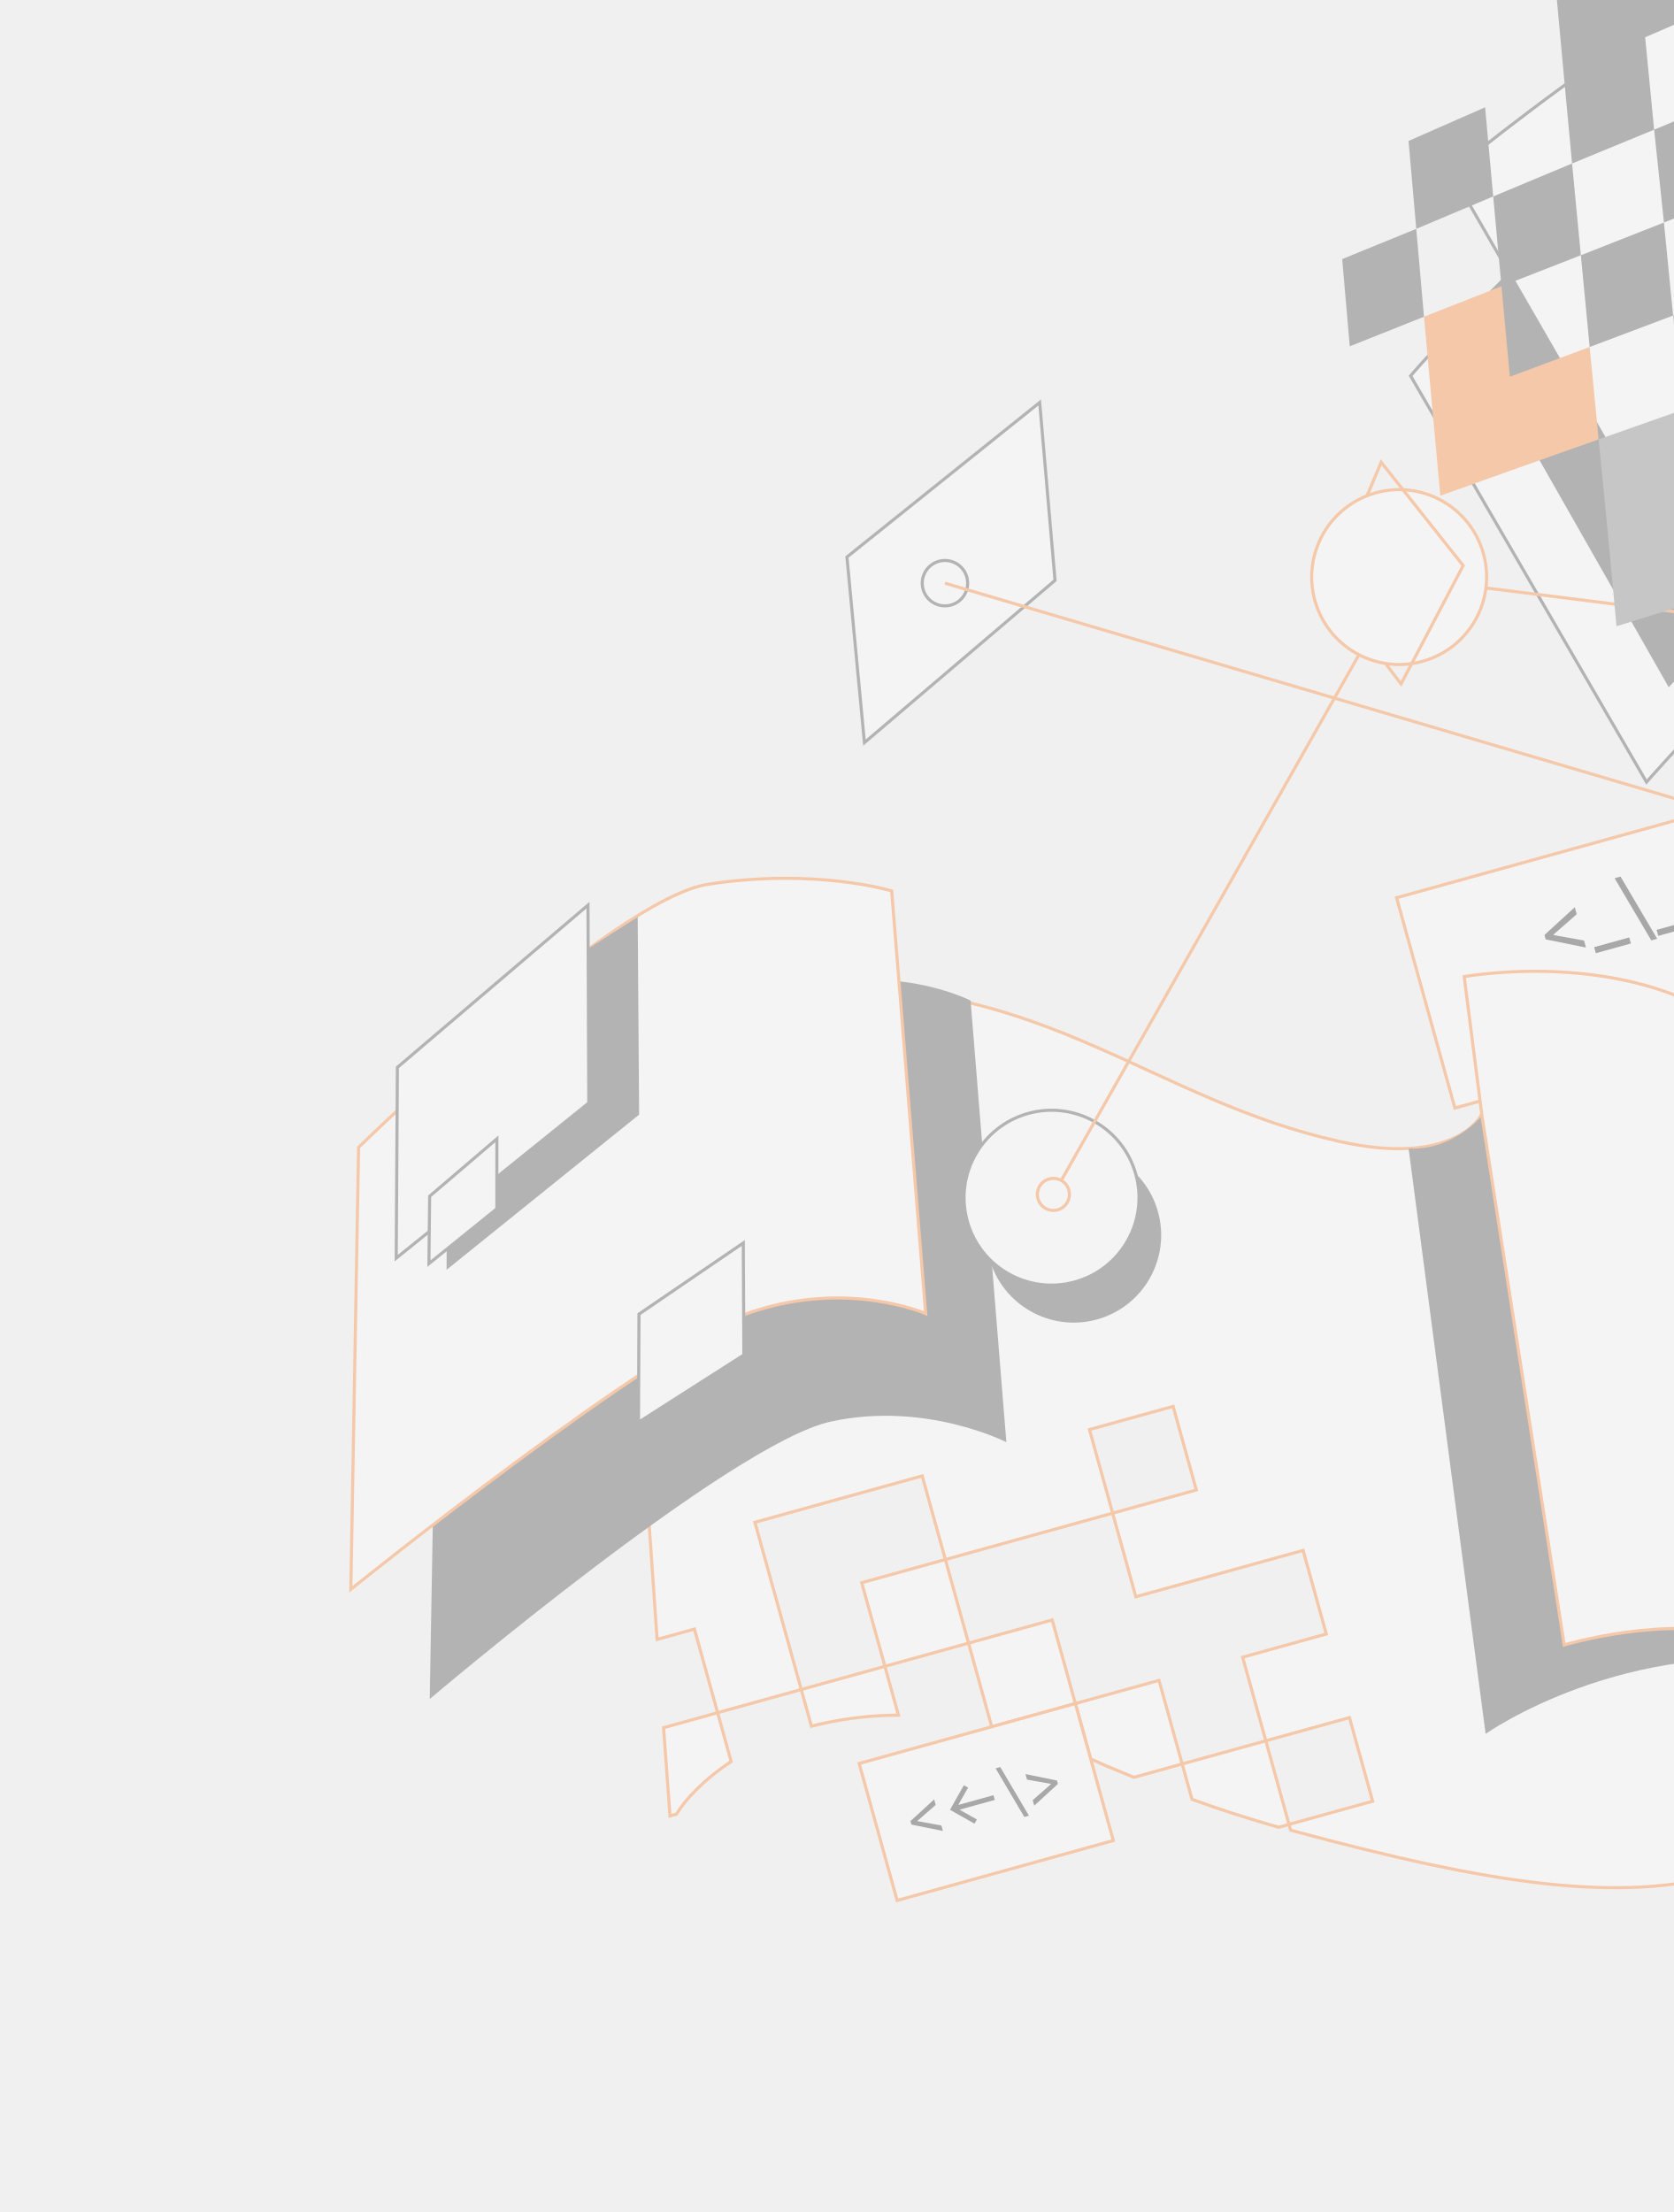
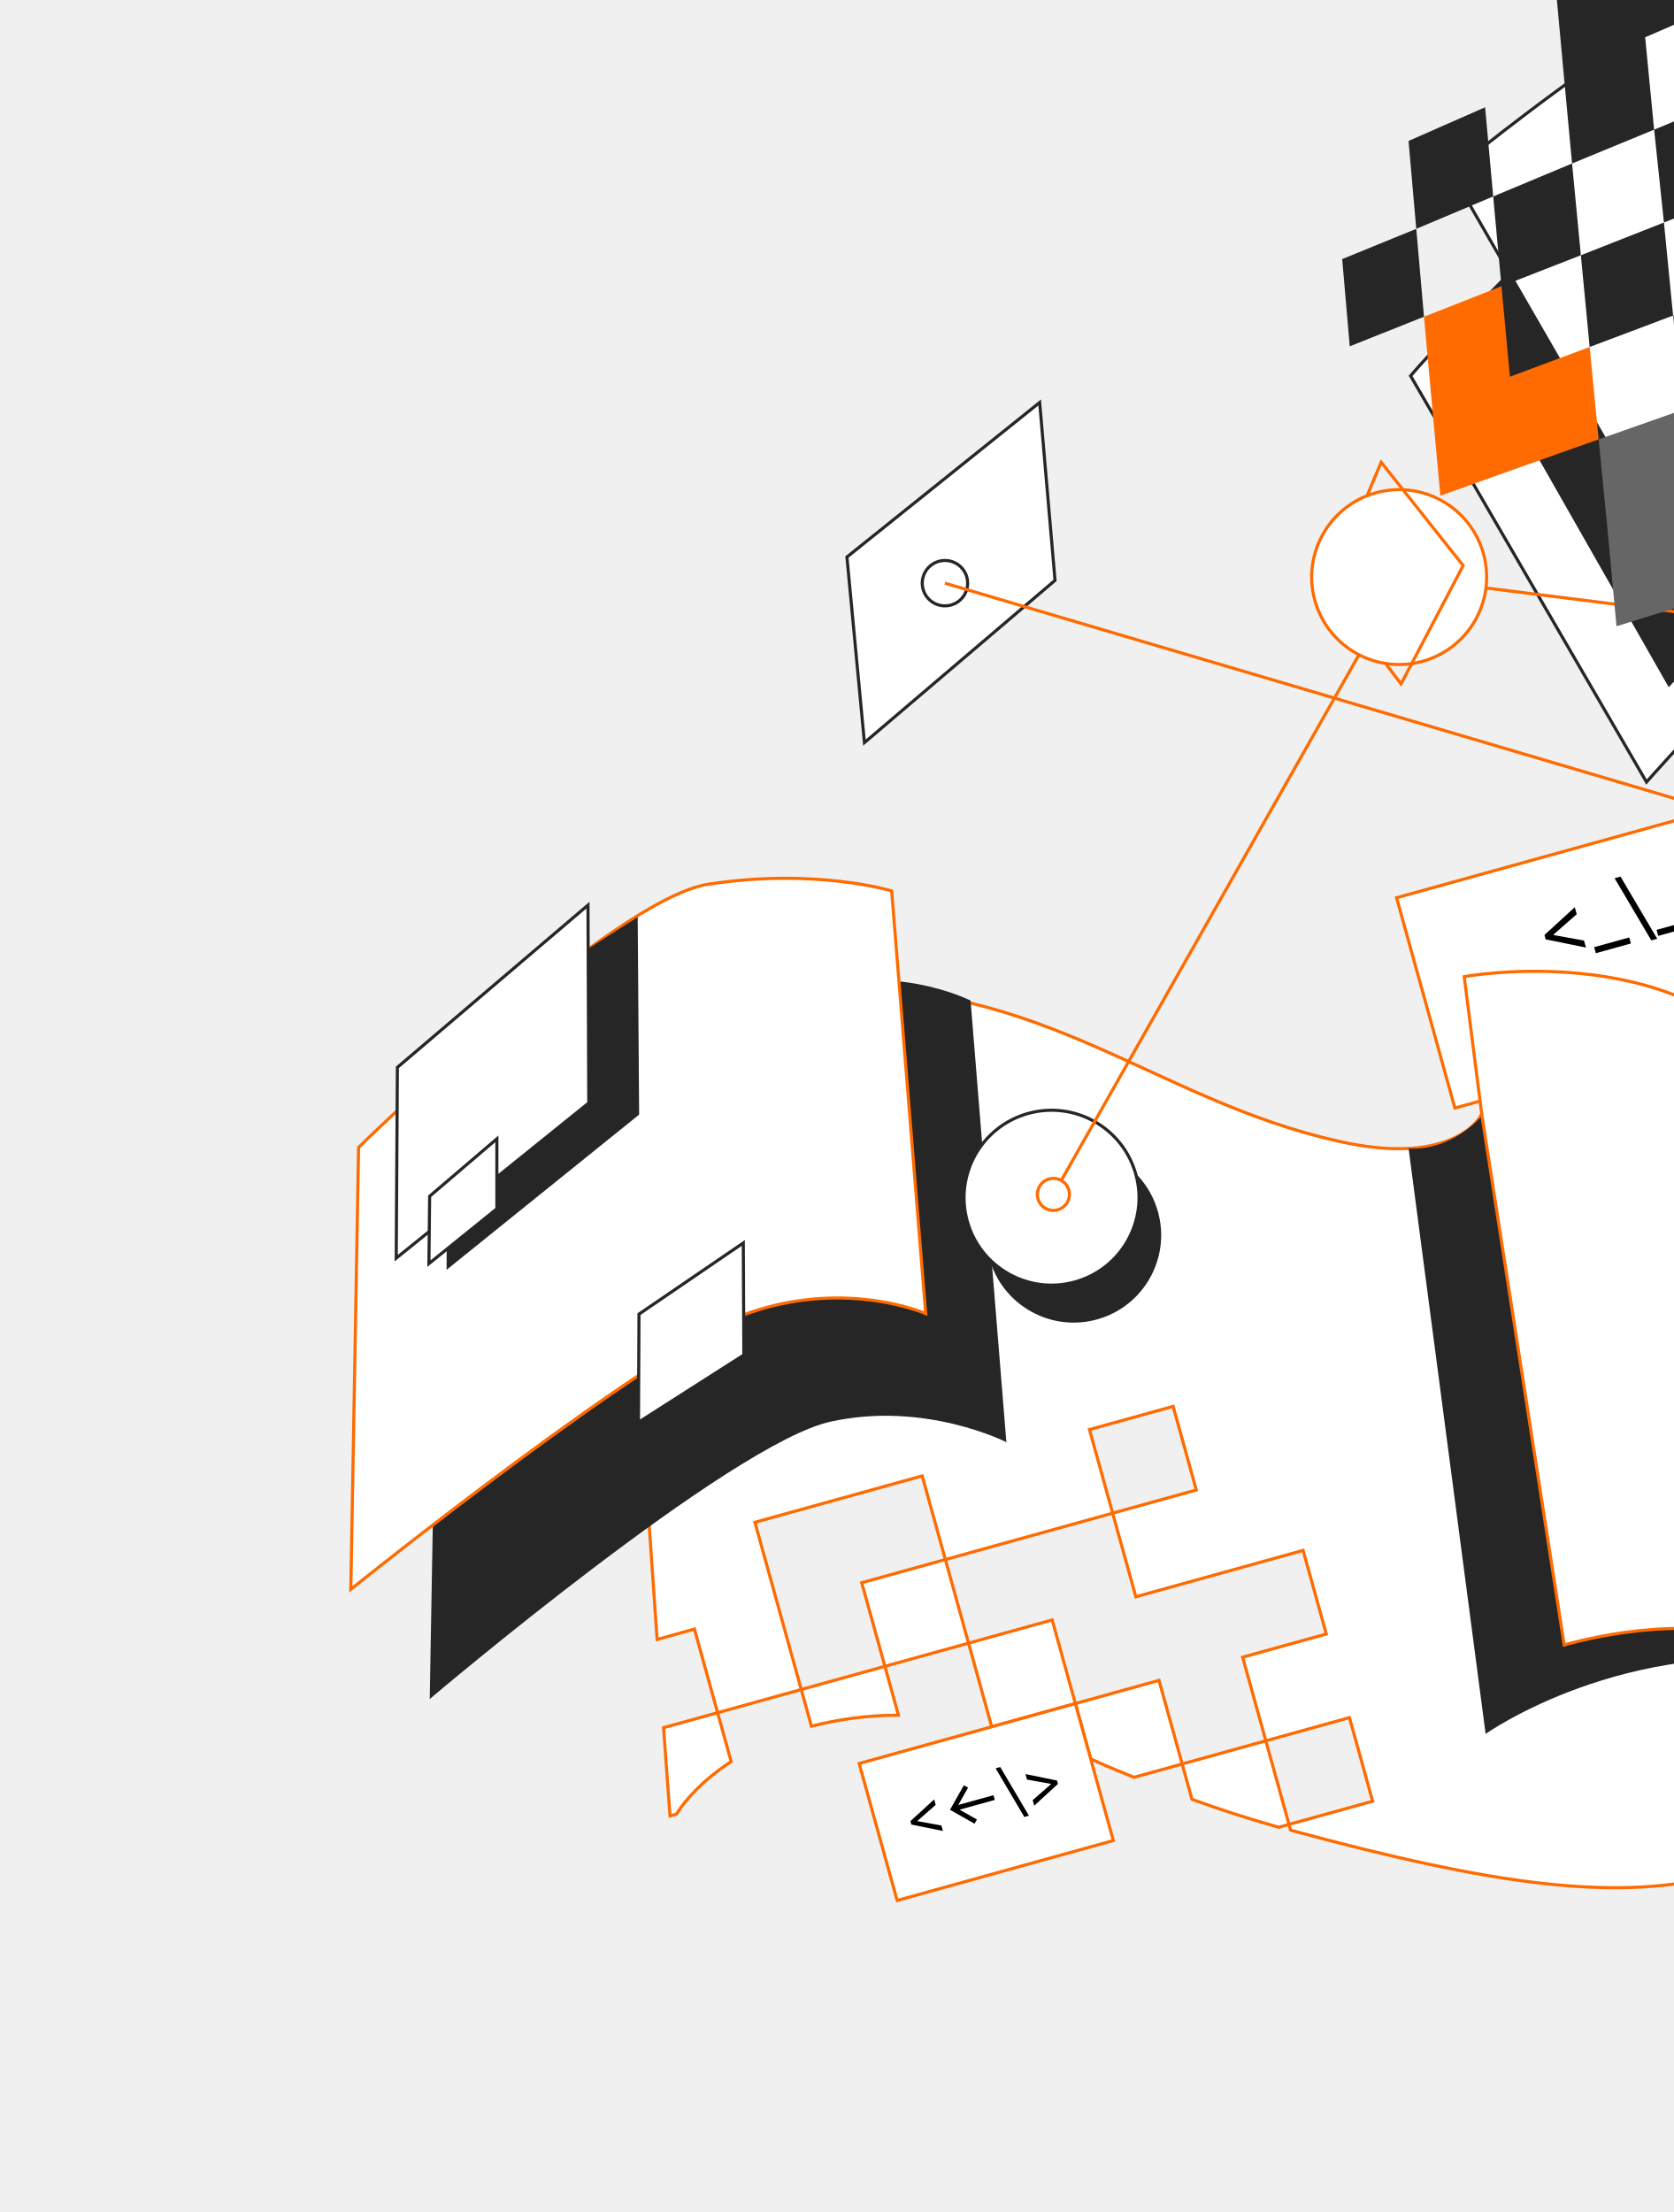
- <svg xmlns="http://www.w3.org/2000/svg" width="662" height="875" viewBox="0 0 662 875" fill="none" opacity="0.3">
+ <svg xmlns="http://www.w3.org/2000/svg" width="662" height="875" viewBox="0 0 662 875" fill="none" opacity="1">
  <g clip-path="url(#clip0_34_1280)">
    <path d="M766.504 80.196L821.439 169.616C821.439 169.616 788.332 185.641 741.498 221.36C701.709 251.839 651.326 309.362 651.326 309.362L558 148.674C558 148.674 599.683 99.316 661.619 57.767C718.888 19.155 730.804 21.605 730.804 21.605L766.504 80.196Z" fill="white" stroke="#262626" stroke-width="1.223" stroke-miterlimit="10" />
    <path d="M577.835 127.287L660.117 271.86C660.117 271.86 687.606 241.503 717.963 215.556C770.345 171.177 810.621 152.343 810.621 152.343L730.479 21.421C730.804 21.605 657.587 40.256 577.835 127.287Z" fill="#262626" />
    <path d="M989.606 104.922C989.606 104.922 945.76 71.326 854.904 104.455C764.047 137.583 665.378 226.57 665.378 226.57L574.1 68.328C574.1 68.328 698.652 -36.052 782.371 -52.409C850.212 -65.734 885.727 -47.362 885.727 -47.362L989.606 104.922Z" fill="white" stroke="#262626" stroke-width="1.223" stroke-miterlimit="10" />
    <path d="M969.056 34.736L859.587 266.702L553.478 228.275" stroke="#FF6B00" stroke-width="1.223" stroke-miterlimit="10" />
    <path d="M552.459 355.12L719.936 308.699L742.994 391.887L575.517 438.309L552.459 355.12Z" fill="white" stroke="#FF6B00" stroke-width="1.223" stroke-miterlimit="10" />
    <path d="M467.644 697.776L448.554 703.067C443.565 700.889 438.392 699.036 433.332 696.603C432.682 696.235 432.103 696.122 431.453 695.754L425.388 673.876L458.477 664.704L467.644 697.776Z" fill="white" stroke="#FF6B00" stroke-width="1.223" stroke-miterlimit="10" />
    <path d="M509.898 721.677L542.986 712.505L533.819 679.433L500.731 688.605L491.564 655.533L524.652 646.362L515.485 613.29L482.397 622.461L449.309 631.633L440.142 598.561L473.23 589.389L464.063 556.317L430.975 565.489L440.142 598.561L407.054 607.732L373.966 616.904L364.799 583.832L331.711 593.003L298.623 602.175L307.79 635.247L316.957 668.318L283.869 677.49L274.702 644.418L259.939 648.51L244.497 425.69C244.497 425.69 266.418 393.041 325.316 390.96C413.537 387.875 456.836 435.319 529.845 451.517C575.729 461.81 585.908 441.182 585.908 441.182L615.679 632.636C615.679 632.636 692.471 616.008 736.319 667.409C762.34 698.001 723.228 729.936 682.759 741.153C640.508 752.864 590.536 745.622 510.533 723.966L509.898 721.677Z" fill="white" stroke="#FF6B00" stroke-width="1.223" stroke-miterlimit="10" />
    <path d="M509.899 721.677L505.827 722.805C494.533 719.635 483.098 715.956 471.523 711.768L467.644 697.776L500.732 688.605L509.899 721.677Z" fill="white" stroke="#FF6B00" stroke-width="1.223" stroke-miterlimit="10" />
    <path d="M425.389 673.876L393.064 682.835C392.81 682.906 392.485 682.722 392.23 682.793L383.134 649.975L416.222 640.804L425.389 673.876Z" fill="white" stroke="#FF6B00" stroke-width="1.223" stroke-miterlimit="10" />
    <path d="M355.405 678.481C342.526 678.49 331.229 680.251 320.977 682.819L316.958 668.318L350.046 659.147L355.405 678.481Z" fill="white" stroke="#FF6B00" stroke-width="1.223" stroke-miterlimit="10" />
    <path d="M267.585 717.616L265.039 718.322L262.49 683.416L283.87 677.49L289.229 696.824C278.324 703.956 270.967 712.022 267.585 717.616Z" fill="white" stroke="#FF6B00" stroke-width="1.223" stroke-miterlimit="10" />
    <path d="M340.879 626.075L373.967 616.903L383.134 649.975L350.046 659.147L340.879 626.075Z" fill="white" stroke="#FF6B00" stroke-width="1.223" stroke-miterlimit="10" />
    <path d="M557.213 454.34L587.678 685.872C587.678 685.872 643.138 646.666 717.31 658.158L675.995 435.935C675.995 435.935 640.769 408.717 586.232 441.366C586.232 441.366 574.984 455.168 557.213 454.34Z" fill="#262626" />
    <path d="M586.233 441.365L579.201 386.334C579.201 386.334 661.351 371.234 701.651 421.701L743.663 679.07C743.663 679.07 739.334 662.463 689.679 647.463C659.784 638.491 618.763 650.683 618.763 650.683L586.233 441.365Z" fill="white" stroke="#FF6B00" stroke-width="1.223" stroke-miterlimit="10" />
    <path d="M383.94 395.804C383.94 395.804 351.93 379.2 311.402 393.173C270.874 407.146 173.066 497.264 173.066 497.264L169.993 672.071C169.993 672.071 289.368 570.77 328.691 562.336C366.161 554.141 398.101 570.491 398.101 570.491L383.94 395.804Z" fill="#262626" />
    <path d="M352.725 352.407C352.725 352.407 322.505 343.251 280.187 349.776C242.082 355.681 141.851 453.867 141.851 453.867L138.778 628.674C138.778 628.674 259.352 531.697 297.476 518.939C335.599 506.18 366.184 519.618 366.184 519.618L352.725 352.407Z" fill="white" stroke="#FF6B00" stroke-width="1.223" stroke-miterlimit="10" />
    <path d="M252.258 362.722L252.827 440.913L176.655 502.296L177.092 420.814L232.711 375.263L252.258 362.722Z" fill="#262626" />
    <path d="M339.867 697.581L425.387 673.876L440.406 728.063L354.886 751.768L339.867 697.581Z" fill="white" stroke="#FF6B00" stroke-width="1.223" stroke-miterlimit="10" />
    <path d="M418.5 705.671L418.123 704.314L405.657 701.778L406.259 703.949L415.758 705.664L415.652 705.547L415.746 705.886L415.776 705.731L408.516 712.092L409.117 714.263L418.5 705.671ZM393.844 699.499L405.206 718.745L407.038 718.237L395.676 698.991L393.844 699.499ZM385.502 721.393L386.451 719.742L379.583 715.855L393.51 711.995L392.993 710.129L379.066 713.989L382.957 707.138L381.289 706.194L375.796 715.9L385.502 721.393ZM360.529 721.739L372.996 724.275L372.394 722.104L362.895 720.389L363 720.506L362.906 720.167L362.876 720.321L370.137 713.961L369.535 711.79L360.153 720.382L360.529 721.739Z" fill="black" />
    <path d="M232.595 358.036L232.909 436.297L156.737 497.681L157.198 422.218L232.595 358.036Z" fill="white" stroke="#262626" stroke-width="1.223" stroke-miterlimit="10" />
    <path d="M341.951 293.756L335.031 220.339L411.273 159.21L417.347 229.574L341.951 293.756Z" fill="white" stroke="#262626" stroke-width="1.223" stroke-miterlimit="10" />
    <path d="M376.201 239.335C371.421 240.66 366.474 237.861 365.149 233.084C363.825 228.307 366.626 223.361 371.406 222.036C376.185 220.711 381.133 223.51 382.457 228.287C383.781 233.064 380.98 238.011 376.201 239.335Z" fill="white" stroke="#262626" stroke-width="1.223" stroke-miterlimit="10" />
    <path d="M196.552 450.484L196.547 478.154L169.671 499.849L169.958 473.197L196.552 450.484Z" fill="white" stroke="#262626" stroke-width="1.223" stroke-miterlimit="10" />
    <path d="M294.03 491.677L294.255 535.994L252.573 562.614L252.772 519.824L294.03 491.677Z" fill="white" stroke="#262626" stroke-width="1.223" stroke-miterlimit="10" />
    <path d="M433.972 521.922C415.558 527.026 396.494 516.243 391.392 497.838C386.29 479.432 397.083 460.374 415.497 455.269C433.912 450.165 452.976 460.948 458.077 479.354C463.179 497.759 452.387 516.818 433.972 521.922Z" fill="#262626" />
    <path d="M425.204 507.094C406.789 512.198 387.725 501.415 382.624 483.01C377.522 464.604 388.314 445.545 406.729 440.441C425.143 435.337 444.207 446.12 449.309 464.526C454.411 482.931 443.618 501.99 425.204 507.094Z" fill="white" stroke="#262626" stroke-width="1.223" stroke-miterlimit="10" />
    <path d="M415.964 473.768L548.818 239.155" stroke="#FF6B00" stroke-width="1.223" stroke-miterlimit="10" />
    <path d="M562.716 261.601C544.302 266.705 525.238 255.922 520.136 237.517C515.035 219.111 525.827 200.053 544.241 194.948C562.656 189.844 581.72 200.627 586.821 219.033C591.923 237.438 581.131 256.497 562.716 261.601Z" fill="white" stroke="#FF6B00" stroke-width="1.223" stroke-miterlimit="10" />
    <path d="M540.748 196.191L546.369 182.853L578.802 223.722L554.227 270.529L548.196 262.613" stroke="#FF6B00" stroke-width="1.223" stroke-miterlimit="10" />
    <path d="M711.635 343.809L711.154 342.074L695.217 338.833L695.986 341.608L708.13 343.8L707.995 343.651L708.115 344.084L708.154 343.887L698.872 352.017L699.641 354.793L711.635 343.809ZM682.916 360.176L683.577 362.562L697.456 358.715L696.795 356.329L682.916 360.176ZM669.11 364.003L669.772 366.388L683.65 362.541L682.989 360.156L669.11 364.003ZM655.305 367.83L655.966 370.215L669.845 366.368L669.184 363.983L655.305 367.83ZM638.699 347.4L653.224 372.002L655.567 371.353L641.041 346.75L638.699 347.4ZM630.616 374.673L631.277 377.058L645.156 373.211L644.495 370.826L630.616 374.673ZM611.437 371.582L627.374 374.824L626.605 372.049L614.462 369.857L614.596 370.006L614.476 369.573L614.438 369.77L623.72 361.64L622.95 358.864L610.956 369.848L611.437 371.582Z" fill="black" />
    <path d="M418.393 478.574C415.02 479.509 411.527 477.533 410.592 474.161C409.658 470.789 411.635 467.298 415.009 466.363C418.382 465.427 421.875 467.403 422.81 470.775C423.744 474.147 421.767 477.639 418.393 478.574Z" fill="white" stroke="#FF6B00" stroke-width="1.223" stroke-miterlimit="10" />
    <path d="M661.841 124.821L695.865 112.103L691.776 74.61L726.861 60.776L731.091 98.778L767.589 85.1L771.917 124.444L735.207 137.359L699.515 149.992L703.49 188.064L669.114 199.51L672.764 237.399L639.449 247.729L636.01 210.603L632.388 173.803L665.35 162.201L661.841 124.821Z" fill="#666666" />
    <path d="M658.219 88.021L654.342 51.291L688.013 37.301L691.776 74.61L658.219 88.021Z" fill="#262626" />
    <path d="M628.836 137.257L625.354 100.966L658.219 88.021L661.841 124.822L628.836 137.257Z" fill="#262626" />
    <path d="M593.947 113.233L590.677 77.705L621.873 64.675L625.355 100.966L593.947 113.233Z" fill="#262626" />
    <path d="M597.288 149.016L628.836 137.257L632.389 173.803L600.444 185.123L569.772 196.09L566.502 160.562L563.303 125.288L593.947 113.233L597.288 149.016Z" fill="#FF6B00" />
    <path d="M654.342 51.291L621.874 64.674L618.533 28.892L615.263 -6.637L647.125 -21.221L680.443 -36.483L684.32 0.247L650.79 14.745L654.342 51.291Z" fill="#262626" />
    <path d="M557.186 55.758L587.478 42.431L590.677 77.705L560.244 90.523L557.186 55.758Z" fill="#262626" />
    <path d="M533.93 136.991L530.942 102.48L560.243 90.523L563.302 125.288L533.93 136.991Z" fill="#262626" />
    <path d="M373.801 230.686L936.759 396.803" stroke="#FF6B00" stroke-width="1.223" stroke-miterlimit="10" />
  </g>
  <defs>
    <clipPath id="clip0_34_1280">
      <rect width="1003.13" height="769.271" fill="white" transform="matrix(-0.963665 0.267112 0.267112 0.963665 966.682 -135)" />
    </clipPath>
  </defs>
</svg>
